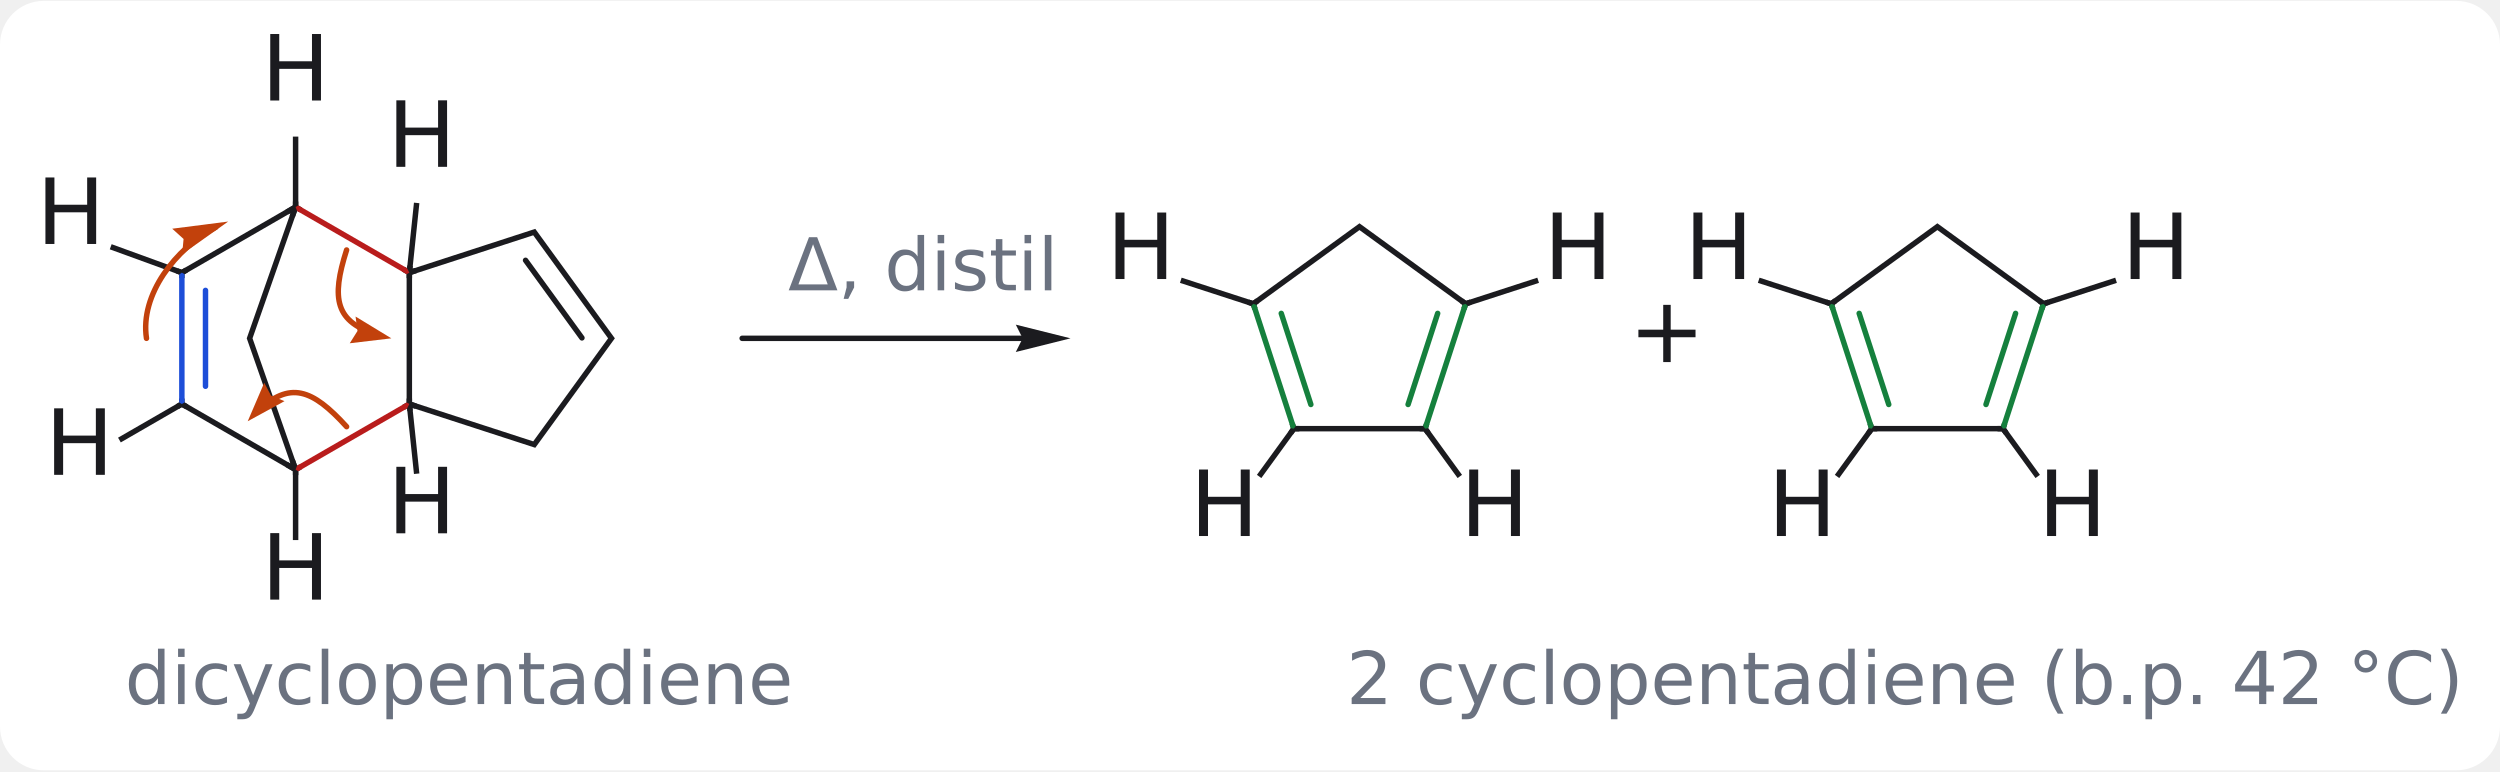
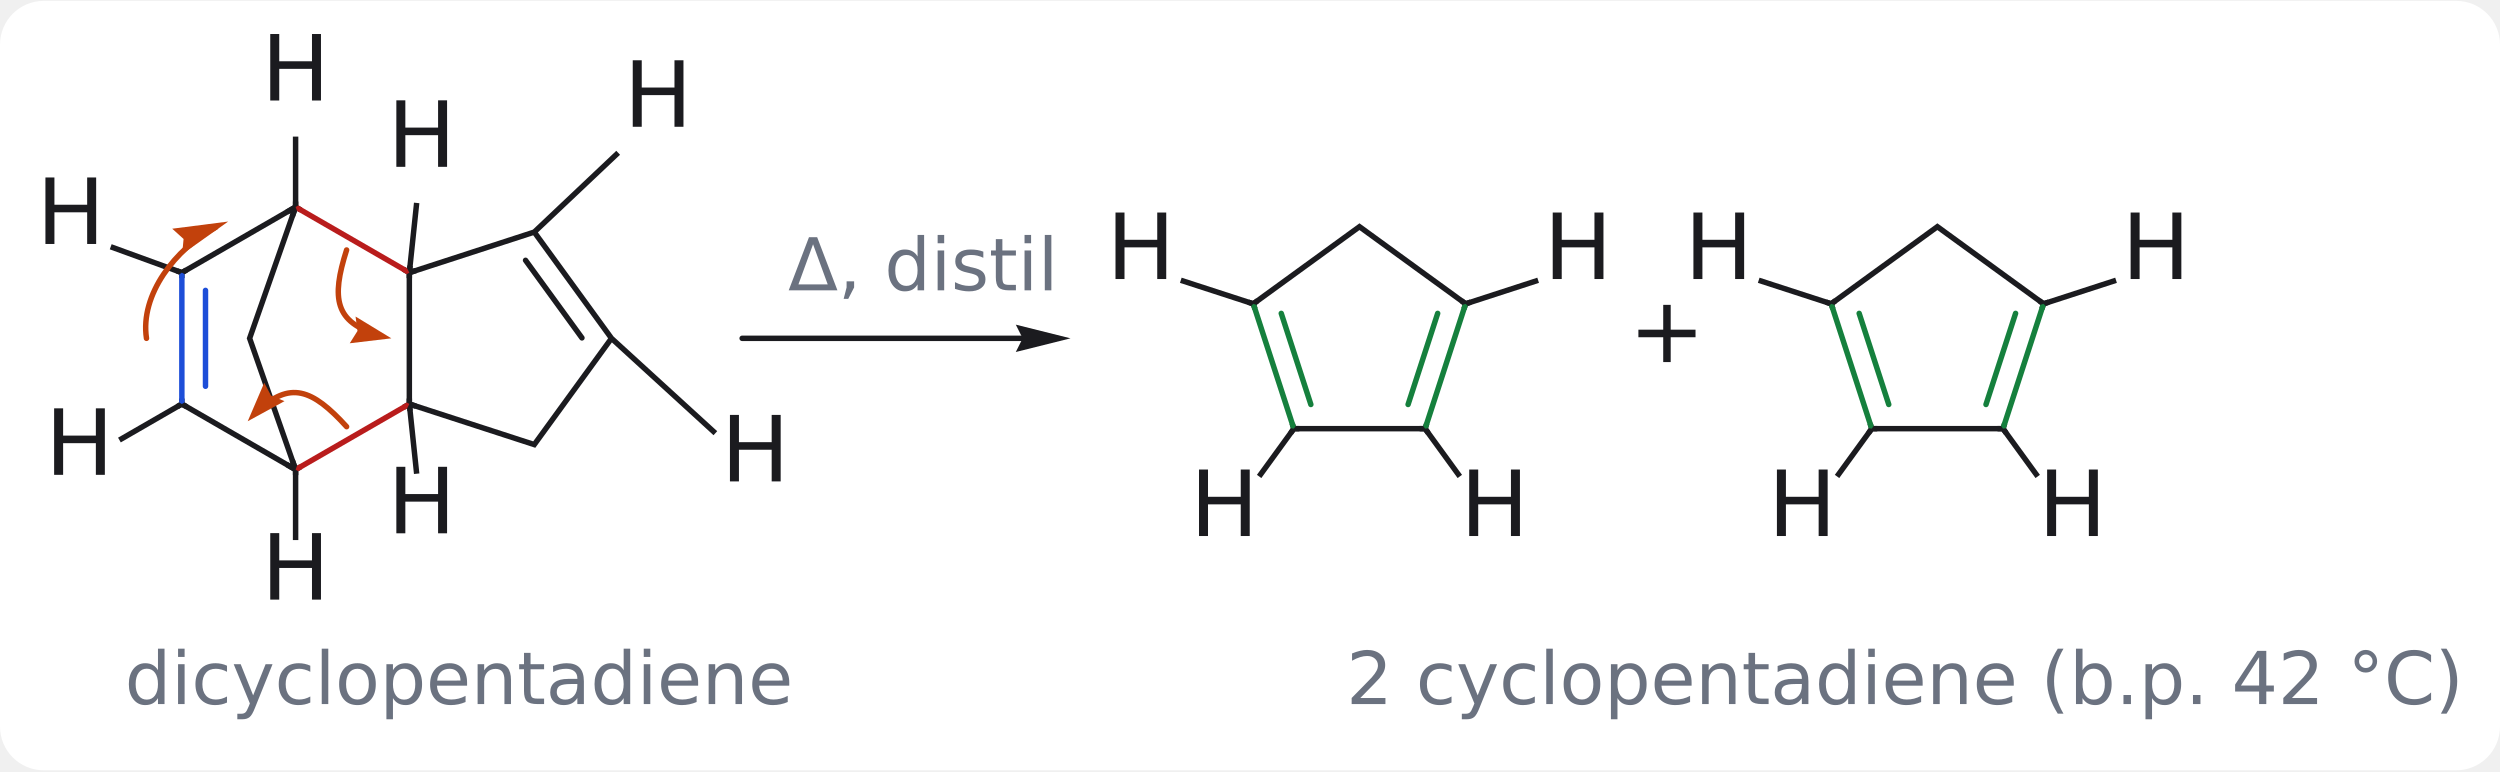
<svg xmlns="http://www.w3.org/2000/svg" viewBox="-94.524 -107.909 799.437 246.042" width="496" height="153">
  <style>.c-ink.fill{fill:#1b1b1f}.c-ink.stroke{stroke:#1b1b1f}.c-arrow.fill{fill:#c2410c}.c-arrow.stroke{stroke:#c2410c}.c-nu.fill{fill:#1d4ed8}.c-nu.stroke{stroke:#1d4ed8}.c-el.fill{fill:#b91c1c}.c-el.stroke{stroke:#b91c1c}.c-good.fill{fill:#15803d}.c-good.stroke{stroke:#15803d}.c-muted.fill{fill:#6b7280}.c-muted.stroke{stroke:#6b7280}.card{fill:#ffffff}@media (prefers-color-scheme: dark){.c-ink.fill{fill:#e6e6ea}.c-ink.stroke{stroke:#e6e6ea}.c-arrow.fill{fill:#ff9f5a}.c-arrow.stroke{stroke:#ff9f5a}.c-nu.fill{fill:#8ab4ff}.c-nu.stroke{stroke:#8ab4ff}.c-el.fill{fill:#ff8a8a}.c-el.stroke{stroke:#ff8a8a}.c-good.fill{fill:#6ee7a0}.c-good.stroke{stroke:#6ee7a0}.c-muted.fill{fill:#9ca3af}.c-muted.stroke{stroke:#9ca3af}.card{fill:#1e1e1e}}</style>
  <rect class="card" x="-94.524" y="-107.909" width="799.437" height="246.042" rx="14" />
  <path class="c-nu stroke" d="M-28.812 -15.33 L-28.812 15.33 " fill="none" stroke-width="1.75" stroke-linecap="round" stroke-linejoin="round" />
  <line class="c-ink stroke" x1="73.536" y1="-24.947" x2="91.565" y2="-0.142" stroke-width="1.75" stroke-linecap="round" />
  <path class="c-good stroke" d="M365.211 -7.977 L355.745 21.155 " fill="none" stroke-width="1.75" stroke-linecap="round" stroke-linejoin="round" />
  <path class="c-good stroke" d="M324.655 21.155 L315.189 -7.977 " fill="none" stroke-width="1.75" stroke-linecap="round" stroke-linejoin="round" />
  <path class="c-good stroke" d="M550.011 -7.977 L540.545 21.155 " fill="none" stroke-width="1.75" stroke-linecap="round" stroke-linejoin="round" />
  <path class="c-good stroke" d="M509.455 21.155 L499.989 -7.977 " fill="none" stroke-width="1.75" stroke-linecap="round" stroke-linejoin="round" />
  <path class="c-ink fill stroke" d="M-0.875 -42.505 L-3.238 -41.141 L-2.363 -39.625 L-1.605 -40.063 L0 -42 Z M0.477 -40.714 L1.235 -40.277 L2.11 -41.792 L0.875 -42.505 L0 -42 Z M-1.605 -40.063 L-1.894 -39.237 L-0.242 -38.659 L0.477 -40.714 L0 -42 Z M0.875 -42.505 L0.875 -43.75 L-0.875 -43.75 L-0.875 -42.505 L0 -42 Z " stroke-width="0" stroke-linecap="round" stroke-linejoin="round" />
  <path class="c-ink fill stroke" d="M35.643 -22.431 L34.885 -22.869 L34.01 -21.353 L35.497 -20.495 L36.372 -21 Z M35.497 -20.495 L35.497 -19.25 L37.247 -19.25 L37.247 -20.364 L36.372 -21 Z M37.247 -20.364 L38.756 -20.855 L38.215 -22.519 L37.383 -22.249 L36.372 -21 Z M37.383 -22.249 L37.475 -23.119 L35.734 -23.302 L35.643 -22.431 L36.372 -21 Z " stroke-width="0" stroke-linecap="round" stroke-linejoin="round" />
  <path class="c-ink fill stroke" d="M35.497 20.495 L34.01 21.353 L34.885 22.869 L35.643 22.431 L36.372 21 Z M37.247 20.364 L37.247 19.25 L35.497 19.25 L35.497 20.495 L36.372 21 Z M37.383 22.249 L38.215 22.519 L38.756 20.855 L37.247 20.364 L36.372 21 Z M35.643 22.431 L35.734 23.302 L37.475 23.119 L37.383 22.249 L36.372 21 Z " stroke-width="0" stroke-linecap="round" stroke-linejoin="round" />
  <path class="c-ink fill stroke" d="M-1.605 40.063 L-2.363 39.625 L-3.238 41.141 L-0.875 42.505 L0 42 Z M0.875 42.505 L2.11 41.792 L1.235 40.277 L0.477 40.714 L0 42 Z M0.477 40.714 L-0.242 38.659 L-1.894 39.237 L-1.605 40.063 L0 42 Z M-0.875 42.505 L-0.875 43.75 L0.875 43.75 L0.875 42.505 L0 42 Z " stroke-width="0" stroke-linecap="round" stroke-linejoin="round" />
  <path class="c-ink fill stroke" d="M-35.497 20.495 L-35.497 19.25 L-37.247 19.25 L-37.247 20.495 L-36.372 21 Z M-36.372 22.01 L-35.294 22.633 L-34.419 21.117 L-35.497 20.495 L-36.372 21 Z M-37.247 20.495 L-38.325 21.117 L-37.45 22.633 L-36.372 22.01 L-36.372 21 Z " stroke-width="0" stroke-linecap="round" stroke-linejoin="round" />
  <path class="c-ink fill stroke" d="M-37.247 -20.387 L-37.247 -19.25 L-35.497 -19.25 L-35.497 -20.495 L-36.372 -21 Z M-35.497 -20.495 L-34.419 -21.117 L-35.294 -22.633 L-36.456 -21.962 L-36.372 -21 Z M-36.456 -21.962 L-37.717 -22.421 L-38.316 -20.776 L-37.247 -20.387 L-36.372 -21 Z " stroke-width="0" stroke-linecap="round" stroke-linejoin="round" />
  <path class="c-ink fill stroke" d="M374.306 -12.003 L373.251 -12.77 L372.223 -11.354 L373.124 -10.699 L374.153 -11.033 Z M373.124 -10.699 L372.78 -9.639 L374.444 -9.099 L374.847 -10.339 L374.153 -11.033 Z M374.847 -10.339 L376.087 -10.742 L375.547 -12.406 L374.306 -12.003 L374.153 -11.033 Z " stroke-width="0" stroke-linecap="round" stroke-linejoin="round" />
  <path class="c-ink fill stroke" d="M362.153 28.73 L362.556 27.489 L360.892 26.949 L360.547 28.008 L361.183 28.883 Z M360.547 28.008 L359.433 28.008 L359.433 29.758 L360.737 29.758 L361.183 28.883 Z M360.737 29.758 L361.504 30.813 L362.92 29.785 L362.153 28.73 L361.183 28.883 Z " stroke-width="0" stroke-linecap="round" stroke-linejoin="round" />
  <path class="c-ink fill stroke" d="M319.663 29.758 L320.967 29.758 L320.967 28.008 L319.853 28.008 L319.217 28.883 Z M319.853 28.008 L319.508 26.949 L317.844 27.489 L318.247 28.73 L319.217 28.883 Z M318.247 28.73 L317.48 29.785 L318.896 30.813 L319.663 29.758 L319.217 28.883 Z " stroke-width="0" stroke-linecap="round" stroke-linejoin="round" />
  <path class="c-ink fill stroke" d="M305.553 -10.339 L305.956 -9.099 L307.62 -9.639 L307.276 -10.699 L306.247 -11.033 Z M307.276 -10.699 L308.177 -11.354 L307.149 -12.77 L306.094 -12.003 L306.247 -11.033 Z M306.094 -12.003 L304.853 -12.406 L304.312 -10.742 L305.553 -10.339 L306.247 -11.033 Z " stroke-width="0" stroke-linecap="round" stroke-linejoin="round" />
  <path class="c-ink fill stroke" d="M559.106 -12.003 L558.051 -12.77 L557.023 -11.354 L557.924 -10.699 L558.953 -11.033 Z M557.924 -10.699 L557.58 -9.639 L559.244 -9.099 L559.647 -10.339 L558.953 -11.033 Z M559.647 -10.339 L560.888 -10.742 L560.347 -12.406 L559.106 -12.003 L558.953 -11.033 Z " stroke-width="0" stroke-linecap="round" stroke-linejoin="round" />
  <path class="c-ink fill stroke" d="M546.953 28.73 L547.356 27.489 L545.692 26.949 L545.348 28.008 L545.983 28.883 Z M545.348 28.008 L544.233 28.008 L544.233 29.758 L545.537 29.758 L545.983 28.883 Z M545.537 29.758 L546.304 30.813 L547.72 29.785 L546.953 28.73 L545.983 28.883 Z " stroke-width="0" stroke-linecap="round" stroke-linejoin="round" />
  <path class="c-ink fill stroke" d="M504.463 29.758 L505.767 29.758 L505.767 28.008 L504.653 28.008 L504.017 28.883 Z M504.653 28.008 L504.308 26.949 L502.644 27.489 L503.047 28.73 L504.017 28.883 Z M503.047 28.73 L502.28 29.785 L503.696 30.813 L504.463 29.758 L504.017 28.883 Z " stroke-width="0" stroke-linecap="round" stroke-linejoin="round" />
  <path class="c-ink fill stroke" d="M490.353 -10.339 L490.756 -9.099 L492.42 -9.639 L492.076 -10.699 L491.047 -11.033 Z M492.076 -10.699 L492.977 -11.354 L491.949 -12.77 L490.894 -12.003 L491.047 -11.033 Z M490.894 -12.003 L489.653 -12.406 L489.112 -10.742 L490.353 -10.339 L491.047 -11.033 Z " stroke-width="0" stroke-linecap="round" stroke-linejoin="round" />
-   <path class="c-ink fill stroke" d="M-0.875 -42.505 L-36.456 -21.962 L-36.372 -21 L-35.497 -20.495 L-1.605 -40.063 L0 -42 Z M-36.372 22.01 L-0.875 42.505 L0 42 L-1.605 40.063 L-35.497 20.495 L-36.372 21 Z M37.247 20.364 L37.247 -20.364 L36.372 -21 L35.497 -20.495 L35.497 20.495 L36.372 21 Z M-1.605 -40.063 L-15.627 0 L-13.773 0 L0.477 -40.714 L0 -42 Z M-15.627 0 L-1.605 40.063 L0 42 L0.477 40.714 L-13.773 0 Z M37.247 -20.364 L75.984 -32.949 L76.652 -35.007 L37.383 -22.249 L36.372 -21 Z M75.984 -32.949 L99.933 -0 L102.096 0 L76.652 -35.007 Z M99.933 0 L75.984 32.949 L76.652 35.007 L102.096 -0 Z M75.984 32.949 L37.247 20.364 L36.372 21 L37.383 22.249 L76.652 35.007 Z M0.875 -42.505 L0.875 -64.502 L-0.875 -64.502 L-0.875 -42.505 L0 -42 Z M-0.875 42.505 L-0.875 64.502 L0.875 64.502 L0.875 42.505 L0 42 Z M-36.456 -21.962 L-58.822 -30.102 L-59.421 -28.458 L-37.247 -20.387 L-36.372 -21 Z M-37.247 20.495 L-56.774 31.769 L-55.899 33.285 L-36.372 22.01 L-36.372 21 Z M37.383 -22.249 L39.586 -43.205 L37.846 -43.388 L35.643 -22.431 L36.372 -21 Z M35.643 22.431 L37.846 43.388 L39.586 43.205 L37.383 22.249 L36.372 21 Z M340.2 -34.618 L373.124 -10.699 L374.153 -11.033 L374.306 -12.003 L340.2 -36.782 Z M360.547 28.008 L319.853 28.008 L319.217 28.883 L319.663 29.758 L360.737 29.758 L361.183 28.883 Z M307.276 -10.699 L340.2 -34.618 L340.2 -36.782 L306.094 -12.003 L306.247 -11.033 Z M374.847 -10.339 L397.605 -17.733 L397.064 -19.397 L374.306 -12.003 L374.153 -11.033 Z M360.737 29.758 L371.579 44.68 L372.994 43.651 L362.153 28.73 L361.183 28.883 Z M318.247 28.73 L307.406 43.651 L308.821 44.68 L319.663 29.758 L319.217 28.883 Z M306.094 -12.003 L283.336 -19.397 L282.795 -17.733 L305.553 -10.339 L306.247 -11.033 Z M525 -34.618 L557.924 -10.699 L558.953 -11.033 L559.106 -12.003 L525 -36.782 Z M545.348 28.008 L504.653 28.008 L504.017 28.883 L504.463 29.758 L545.537 29.758 L545.983 28.883 Z M492.076 -10.699 L525 -34.618 L525 -36.782 L490.894 -12.003 L491.047 -11.033 Z M559.647 -10.339 L582.405 -17.733 L581.864 -19.397 L559.106 -12.003 L558.953 -11.033 Z M545.537 29.758 L556.379 44.68 L557.794 43.651 L546.953 28.73 L545.983 28.883 Z M503.047 28.73 L492.206 43.651 L493.621 44.68 L504.463 29.758 L504.017 28.883 Z M490.894 -12.003 L468.136 -19.397 L467.595 -17.733 L490.353 -10.339 L491.047 -11.033 Z " stroke-width="0" stroke-linecap="round" stroke-linejoin="round" />
+   <path class="c-ink fill stroke" d="M-0.875 -42.505 L-36.456 -21.962 L-36.372 -21 L-35.497 -20.495 L-1.605 -40.063 L0 -42 Z M-36.372 22.01 L-0.875 42.505 L0 42 L-1.605 40.063 L-35.497 20.495 L-36.372 21 Z M37.247 20.364 L37.247 -20.364 L36.372 -21 L35.497 -20.495 L35.497 20.495 L36.372 21 Z M-1.605 -40.063 L-15.627 0 L-13.773 0 L0.477 -40.714 L0 -42 Z M-15.627 0 L-1.605 40.063 L0 42 L0.477 40.714 L-13.773 0 Z M37.247 -20.364 L75.984 -32.949 L76.318 -33.978 L75.86 -34.749 L37.383 -22.249 L36.372 -21 Z M75.984 -32.949 L99.933 -0 L101.014 0 L101.67 -0.586 L77.478 -33.87 L76.318 -33.978 Z M99.933 0 L75.984 32.949 L76.652 35.007 L101.147 1.306 L101.014 0 Z M75.984 32.949 L37.247 20.364 L36.372 21 L37.383 22.249 L76.652 35.007 Z M0.875 -42.505 L0.875 -64.502 L-0.875 -64.502 L-0.875 -42.505 L0 -42 Z M-0.875 42.505 L-0.875 64.502 L0.875 64.502 L0.875 42.505 L0 42 Z M-36.456 -21.962 L-58.822 -30.102 L-59.421 -28.458 L-37.247 -20.387 L-36.372 -21 Z M-37.247 20.495 L-56.774 31.769 L-55.899 33.285 L-36.372 22.01 L-36.372 21 Z M37.383 -22.249 L39.586 -43.205 L37.846 -43.388 L35.643 -22.431 L36.372 -21 Z M35.643 22.431 L37.846 43.388 L39.586 43.205 L37.383 22.249 L36.372 21 Z M340.2 -34.618 L373.124 -10.699 L374.153 -11.033 L374.306 -12.003 L340.2 -36.782 Z M360.547 28.008 L319.853 28.008 L319.217 28.883 L319.663 29.758 L360.737 29.758 L361.183 28.883 Z M307.276 -10.699 L340.2 -34.618 L340.2 -36.782 L306.094 -12.003 L306.247 -11.033 Z M374.847 -10.339 L397.605 -17.733 L397.064 -19.397 L374.306 -12.003 L374.153 -11.033 Z M360.737 29.758 L371.579 44.68 L372.994 43.651 L362.153 28.73 L361.183 28.883 Z M318.247 28.73 L307.406 43.651 L308.821 44.68 L319.663 29.758 L319.217 28.883 Z M306.094 -12.003 L283.336 -19.397 L282.795 -17.733 L305.553 -10.339 L306.247 -11.033 Z M525 -34.618 L557.924 -10.699 L558.953 -11.033 L559.106 -12.003 L525 -36.782 Z M545.348 28.008 L504.653 28.008 L504.017 28.883 L504.463 29.758 L545.537 29.758 L545.983 28.883 Z M492.076 -10.699 L525 -34.618 L525 -36.782 L490.894 -12.003 L491.047 -11.033 Z M559.647 -10.339 L582.405 -17.733 L581.864 -19.397 L559.106 -12.003 L558.953 -11.033 Z M545.537 29.758 L556.379 44.68 L557.794 43.651 L546.953 28.73 L545.983 28.883 Z M503.047 28.73 L492.206 43.651 L493.621 44.68 L504.463 29.758 L504.017 28.883 Z M490.894 -12.003 L468.136 -19.397 L467.595 -17.733 L490.353 -10.339 L491.047 -11.033 Z M77.478 -33.87 L103.751 -58.697 L102.549 -59.969 L75.86 -34.749 L76.318 -33.978 Z M101.147 1.306 L133.64 30.983 L134.82 29.691 L101.67 -0.586 L101.014 0 Z " stroke-width="0" stroke-linecap="round" stroke-linejoin="round" />
  <path class="c-nu fill stroke" d="M-37.247 -20.387 L-37.247 20.495 L-36.372 21 L-35.497 20.495 L-35.497 -20.495 L-36.372 -21 Z " stroke-width="0" stroke-linecap="round" stroke-linejoin="round" />
  <path class="c-good fill stroke" d="M373.124 -10.699 L360.547 28.008 L361.183 28.883 L362.153 28.73 L374.847 -10.339 L374.153 -11.033 Z M319.853 28.008 L307.276 -10.699 L306.247 -11.033 L305.553 -10.339 L318.247 28.73 L319.217 28.883 Z M557.924 -10.699 L545.348 28.008 L545.983 28.883 L546.953 28.73 L559.647 -10.339 L558.953 -11.033 Z M504.653 28.008 L492.076 -10.699 L491.047 -11.033 L490.353 -10.339 L503.047 28.73 L504.017 28.883 Z " stroke-width="0" stroke-linecap="round" stroke-linejoin="round" />
  <path class="c-el fill stroke" d="M0.875 42.505 L35.643 22.431 L36.372 21 L35.497 20.495 L0.477 40.714 L0 42 Z M0.477 -40.714 L35.497 -20.495 L36.372 -21 L35.643 -22.431 L0.875 -42.505 L0 -42 Z " stroke-width="0" stroke-linecap="round" stroke-linejoin="round" />
-   <text class="c-ink fill" xml:space="preserve" x="-10.966" y="-96.242" font-family="DejaVu Sans" font-size="29.167" font-weight="normal" font-style="normal" text-decoration="none" dominant-baseline="text-before-edge">H</text>
-   <text class="c-ink fill" xml:space="preserve" x="-10.966" y="63.358" font-family="DejaVu Sans" font-size="29.167" font-weight="normal" font-style="normal" text-decoration="none" dominant-baseline="text-before-edge">H</text>
-   <text class="c-ink fill" xml:space="preserve" x="-82.857" y="-50.369" font-family="DejaVu Sans" font-size="29.167" font-weight="normal" font-style="normal" text-decoration="none" dominant-baseline="text-before-edge">H</text>
-   <text class="c-ink fill" xml:space="preserve" x="-80.073" y="23.458" font-family="DejaVu Sans" font-size="29.167" font-weight="normal" font-style="normal" text-decoration="none" dominant-baseline="text-before-edge">H</text>
-   <text class="c-ink fill" xml:space="preserve" x="29.358" y="-75.036" font-family="DejaVu Sans" font-size="29.167" font-weight="normal" font-style="normal" text-decoration="none" dominant-baseline="text-before-edge">H</text>
-   <text class="c-ink fill" xml:space="preserve" x="29.358" y="42.152" font-family="DejaVu Sans" font-size="29.167" font-weight="normal" font-style="normal" text-decoration="none" dominant-baseline="text-before-edge">H</text>
-   <text class="c-ink fill" xml:space="preserve" x="399.139" y="-39.155" font-family="DejaVu Sans" font-size="29.167" font-weight="normal" font-style="normal" text-decoration="none" dominant-baseline="text-before-edge">H</text>
-   <text class="c-ink fill" xml:space="preserve" x="372.435" y="43.022" font-family="DejaVu Sans" font-size="29.167" font-weight="normal" font-style="normal" text-decoration="none" dominant-baseline="text-before-edge">H</text>
-   <text class="c-ink fill" xml:space="preserve" x="286.033" y="43.022" font-family="DejaVu Sans" font-size="29.167" font-weight="normal" font-style="normal" text-decoration="none" dominant-baseline="text-before-edge">H</text>
-   <text class="c-ink fill" xml:space="preserve" x="259.329" y="-39.155" font-family="DejaVu Sans" font-size="29.167" font-weight="normal" font-style="normal" text-decoration="none" dominant-baseline="text-before-edge">H</text>
-   <text class="c-ink fill" xml:space="preserve" x="583.939" y="-39.155" font-family="DejaVu Sans" font-size="29.167" font-weight="normal" font-style="normal" text-decoration="none" dominant-baseline="text-before-edge">H</text>
-   <text class="c-ink fill" xml:space="preserve" x="557.235" y="43.022" font-family="DejaVu Sans" font-size="29.167" font-weight="normal" font-style="normal" text-decoration="none" dominant-baseline="text-before-edge">H</text>
-   <text class="c-ink fill" xml:space="preserve" x="470.833" y="43.022" font-family="DejaVu Sans" font-size="29.167" font-weight="normal" font-style="normal" text-decoration="none" dominant-baseline="text-before-edge">H</text>
-   <text class="c-ink fill" xml:space="preserve" x="444.129" y="-39.155" font-family="DejaVu Sans" font-size="29.167" font-weight="normal" font-style="normal" text-decoration="none" dominant-baseline="text-before-edge">H</text>
+   <text class="c-ink fill" xml:space="preserve" x="-10.966" y="-96.242" font-family="DejaVu Sans, Noto Sans CJK KR, Noto Sans CJK JP, sans-serif" font-size="29.167" font-weight="normal" font-style="normal" text-decoration="none" dominant-baseline="text-before-edge">H</text>
+   <text class="c-ink fill" xml:space="preserve" x="-10.966" y="63.358" font-family="DejaVu Sans, Noto Sans CJK KR, Noto Sans CJK JP, sans-serif" font-size="29.167" font-weight="normal" font-style="normal" text-decoration="none" dominant-baseline="text-before-edge">H</text>
+   <text class="c-ink fill" xml:space="preserve" x="-82.857" y="-50.369" font-family="DejaVu Sans, Noto Sans CJK KR, Noto Sans CJK JP, sans-serif" font-size="29.167" font-weight="normal" font-style="normal" text-decoration="none" dominant-baseline="text-before-edge">H</text>
+   <text class="c-ink fill" xml:space="preserve" x="-80.073" y="23.458" font-family="DejaVu Sans, Noto Sans CJK KR, Noto Sans CJK JP, sans-serif" font-size="29.167" font-weight="normal" font-style="normal" text-decoration="none" dominant-baseline="text-before-edge">H</text>
+   <text class="c-ink fill" xml:space="preserve" x="29.358" y="-75.036" font-family="DejaVu Sans, Noto Sans CJK KR, Noto Sans CJK JP, sans-serif" font-size="29.167" font-weight="normal" font-style="normal" text-decoration="none" dominant-baseline="text-before-edge">H</text>
+   <text class="c-ink fill" xml:space="preserve" x="29.358" y="42.152" font-family="DejaVu Sans, Noto Sans CJK KR, Noto Sans CJK JP, sans-serif" font-size="29.167" font-weight="normal" font-style="normal" text-decoration="none" dominant-baseline="text-before-edge">H</text>
+   <text class="c-ink fill" xml:space="preserve" x="399.139" y="-39.155" font-family="DejaVu Sans, Noto Sans CJK KR, Noto Sans CJK JP, sans-serif" font-size="29.167" font-weight="normal" font-style="normal" text-decoration="none" dominant-baseline="text-before-edge">H</text>
+   <text class="c-ink fill" xml:space="preserve" x="372.435" y="43.022" font-family="DejaVu Sans, Noto Sans CJK KR, Noto Sans CJK JP, sans-serif" font-size="29.167" font-weight="normal" font-style="normal" text-decoration="none" dominant-baseline="text-before-edge">H</text>
+   <text class="c-ink fill" xml:space="preserve" x="286.033" y="43.022" font-family="DejaVu Sans, Noto Sans CJK KR, Noto Sans CJK JP, sans-serif" font-size="29.167" font-weight="normal" font-style="normal" text-decoration="none" dominant-baseline="text-before-edge">H</text>
+   <text class="c-ink fill" xml:space="preserve" x="259.329" y="-39.155" font-family="DejaVu Sans, Noto Sans CJK KR, Noto Sans CJK JP, sans-serif" font-size="29.167" font-weight="normal" font-style="normal" text-decoration="none" dominant-baseline="text-before-edge">H</text>
+   <text class="c-ink fill" xml:space="preserve" x="583.939" y="-39.155" font-family="DejaVu Sans, Noto Sans CJK KR, Noto Sans CJK JP, sans-serif" font-size="29.167" font-weight="normal" font-style="normal" text-decoration="none" dominant-baseline="text-before-edge">H</text>
+   <text class="c-ink fill" xml:space="preserve" x="557.235" y="43.022" font-family="DejaVu Sans, Noto Sans CJK KR, Noto Sans CJK JP, sans-serif" font-size="29.167" font-weight="normal" font-style="normal" text-decoration="none" dominant-baseline="text-before-edge">H</text>
+   <text class="c-ink fill" xml:space="preserve" x="470.833" y="43.022" font-family="DejaVu Sans, Noto Sans CJK KR, Noto Sans CJK JP, sans-serif" font-size="29.167" font-weight="normal" font-style="normal" text-decoration="none" dominant-baseline="text-before-edge">H</text>
+   <text class="c-ink fill" xml:space="preserve" x="444.129" y="-39.155" font-family="DejaVu Sans, Noto Sans CJK KR, Noto Sans CJK JP, sans-serif" font-size="29.167" font-weight="normal" font-style="normal" text-decoration="none" dominant-baseline="text-before-edge">H</text>
+   <text class="c-ink fill" xml:space="preserve" x="104.954" y="-87.842" font-family="DejaVu Sans, Noto Sans CJK KR, Noto Sans CJK JP, sans-serif" font-size="29.167" font-weight="normal" font-style="normal" text-decoration="none" dominant-baseline="text-before-edge">H</text>
+   <text class="c-ink fill" xml:space="preserve" x="136.034" y="25.558" font-family="DejaVu Sans, Noto Sans CJK KR, Noto Sans CJK JP, sans-serif" font-size="29.167" font-weight="normal" font-style="normal" text-decoration="none" dominant-baseline="text-before-edge">H</text>
  <path class="c-ink stroke" d="M142.8 0 L243.425 0 " fill="none" stroke-width="1.75" stroke-linecap="round" stroke-linejoin="round" />
  <path class="c-ink fill stroke" d="M247.8 0 L230.3 -4.375 L232.488 0 L230.3 4.375 Z " stroke-width="0" stroke-linecap="round" stroke-linejoin="round" />
  <path class="c-arrow stroke" d="M16.311 28.252 C5.238 16.073 -1.872 13.572 -12.257 23.388 " fill="none" stroke-width="1.75" stroke-linecap="round" stroke-linejoin="round" />
  <path class="c-arrow fill stroke" d="M-15.311 26.52 L-3.552 20.09 L-7.855 18.319 L-10.027 14.204 Z " stroke-width="0" stroke-linecap="round" stroke-linejoin="round" />
  <path class="c-arrow stroke" d="M-47.682 0 C-49.805 -13.935 -38.464 -28.692 -25.534 -35.521 " fill="none" stroke-width="1.75" stroke-linecap="round" stroke-linejoin="round" />
  <path class="c-arrow fill stroke" d="M-21.561 -37.346 L-39.453 -35.052 L-35.824 -31.773 L-36.269 -26.902 Z " stroke-width="0" stroke-linecap="round" stroke-linejoin="round" />
  <path class="c-arrow stroke" d="M16.311 -28.252 C11.299 -12.573 12.688 -5.164 26.383 -1.078 " fill="none" stroke-width="1.75" stroke-linecap="round" stroke-linejoin="round" />
  <path class="c-arrow fill stroke" d="M30.622 0 L19.174 -6.968 L19.791 -2.357 L17.313 1.582 Z " stroke-width="0" stroke-linecap="round" stroke-linejoin="round" />
-   <text class="c-muted fill" xml:space="preserve" x="157.5" y="-31.5" font-family="DejaVu Sans" font-size="23.333" font-weight="normal" font-style="normal" text-decoration="none" dominant-baseline="text-before-edge">Δ, distil</text>
-   <text class="c-muted fill" xml:space="preserve" x="-54.6" y="100.8" font-family="DejaVu Sans" font-size="23.333" font-weight="normal" font-style="normal" text-decoration="none" dominant-baseline="text-before-edge">dicyclopentadiene</text>
-   <text class="c-ink fill" xml:space="preserve" x="426.3" y="-12.6" font-family="DejaVu Sans" font-size="29.167" font-weight="normal" font-style="normal" text-decoration="none" dominant-baseline="text-before-edge">+</text>
-   <text class="c-muted fill" xml:space="preserve" x="336" y="100.8" font-family="DejaVu Sans" font-size="23.333" font-weight="normal" font-style="normal" text-decoration="none" dominant-baseline="text-before-edge">2 cyclopentadiene (b.p. 42 °C)</text>
+   <text class="c-muted fill" xml:space="preserve" x="157.5" y="-31.5" font-family="DejaVu Sans, Noto Sans CJK KR, Noto Sans CJK JP, sans-serif" font-size="23.333" font-weight="normal" font-style="normal" text-decoration="none" dominant-baseline="text-before-edge">Δ, distil</text>
+   <text class="c-muted fill" xml:space="preserve" x="-54.6" y="100.8" font-family="DejaVu Sans, Noto Sans CJK KR, Noto Sans CJK JP, sans-serif" font-size="23.333" font-weight="normal" font-style="normal" text-decoration="none" dominant-baseline="text-before-edge">dicyclopentadiene</text>
+   <text class="c-ink fill" xml:space="preserve" x="426.3" y="-12.6" font-family="DejaVu Sans, Noto Sans CJK KR, Noto Sans CJK JP, sans-serif" font-size="29.167" font-weight="normal" font-style="normal" text-decoration="none" dominant-baseline="text-before-edge">+</text>
+   <text class="c-muted fill" xml:space="preserve" x="336" y="100.8" font-family="DejaVu Sans, Noto Sans CJK KR, Noto Sans CJK JP, sans-serif" font-size="23.333" font-weight="normal" font-style="normal" text-decoration="none" dominant-baseline="text-before-edge">2 cyclopentadiene (b.p. 42 °C)</text>
</svg>
